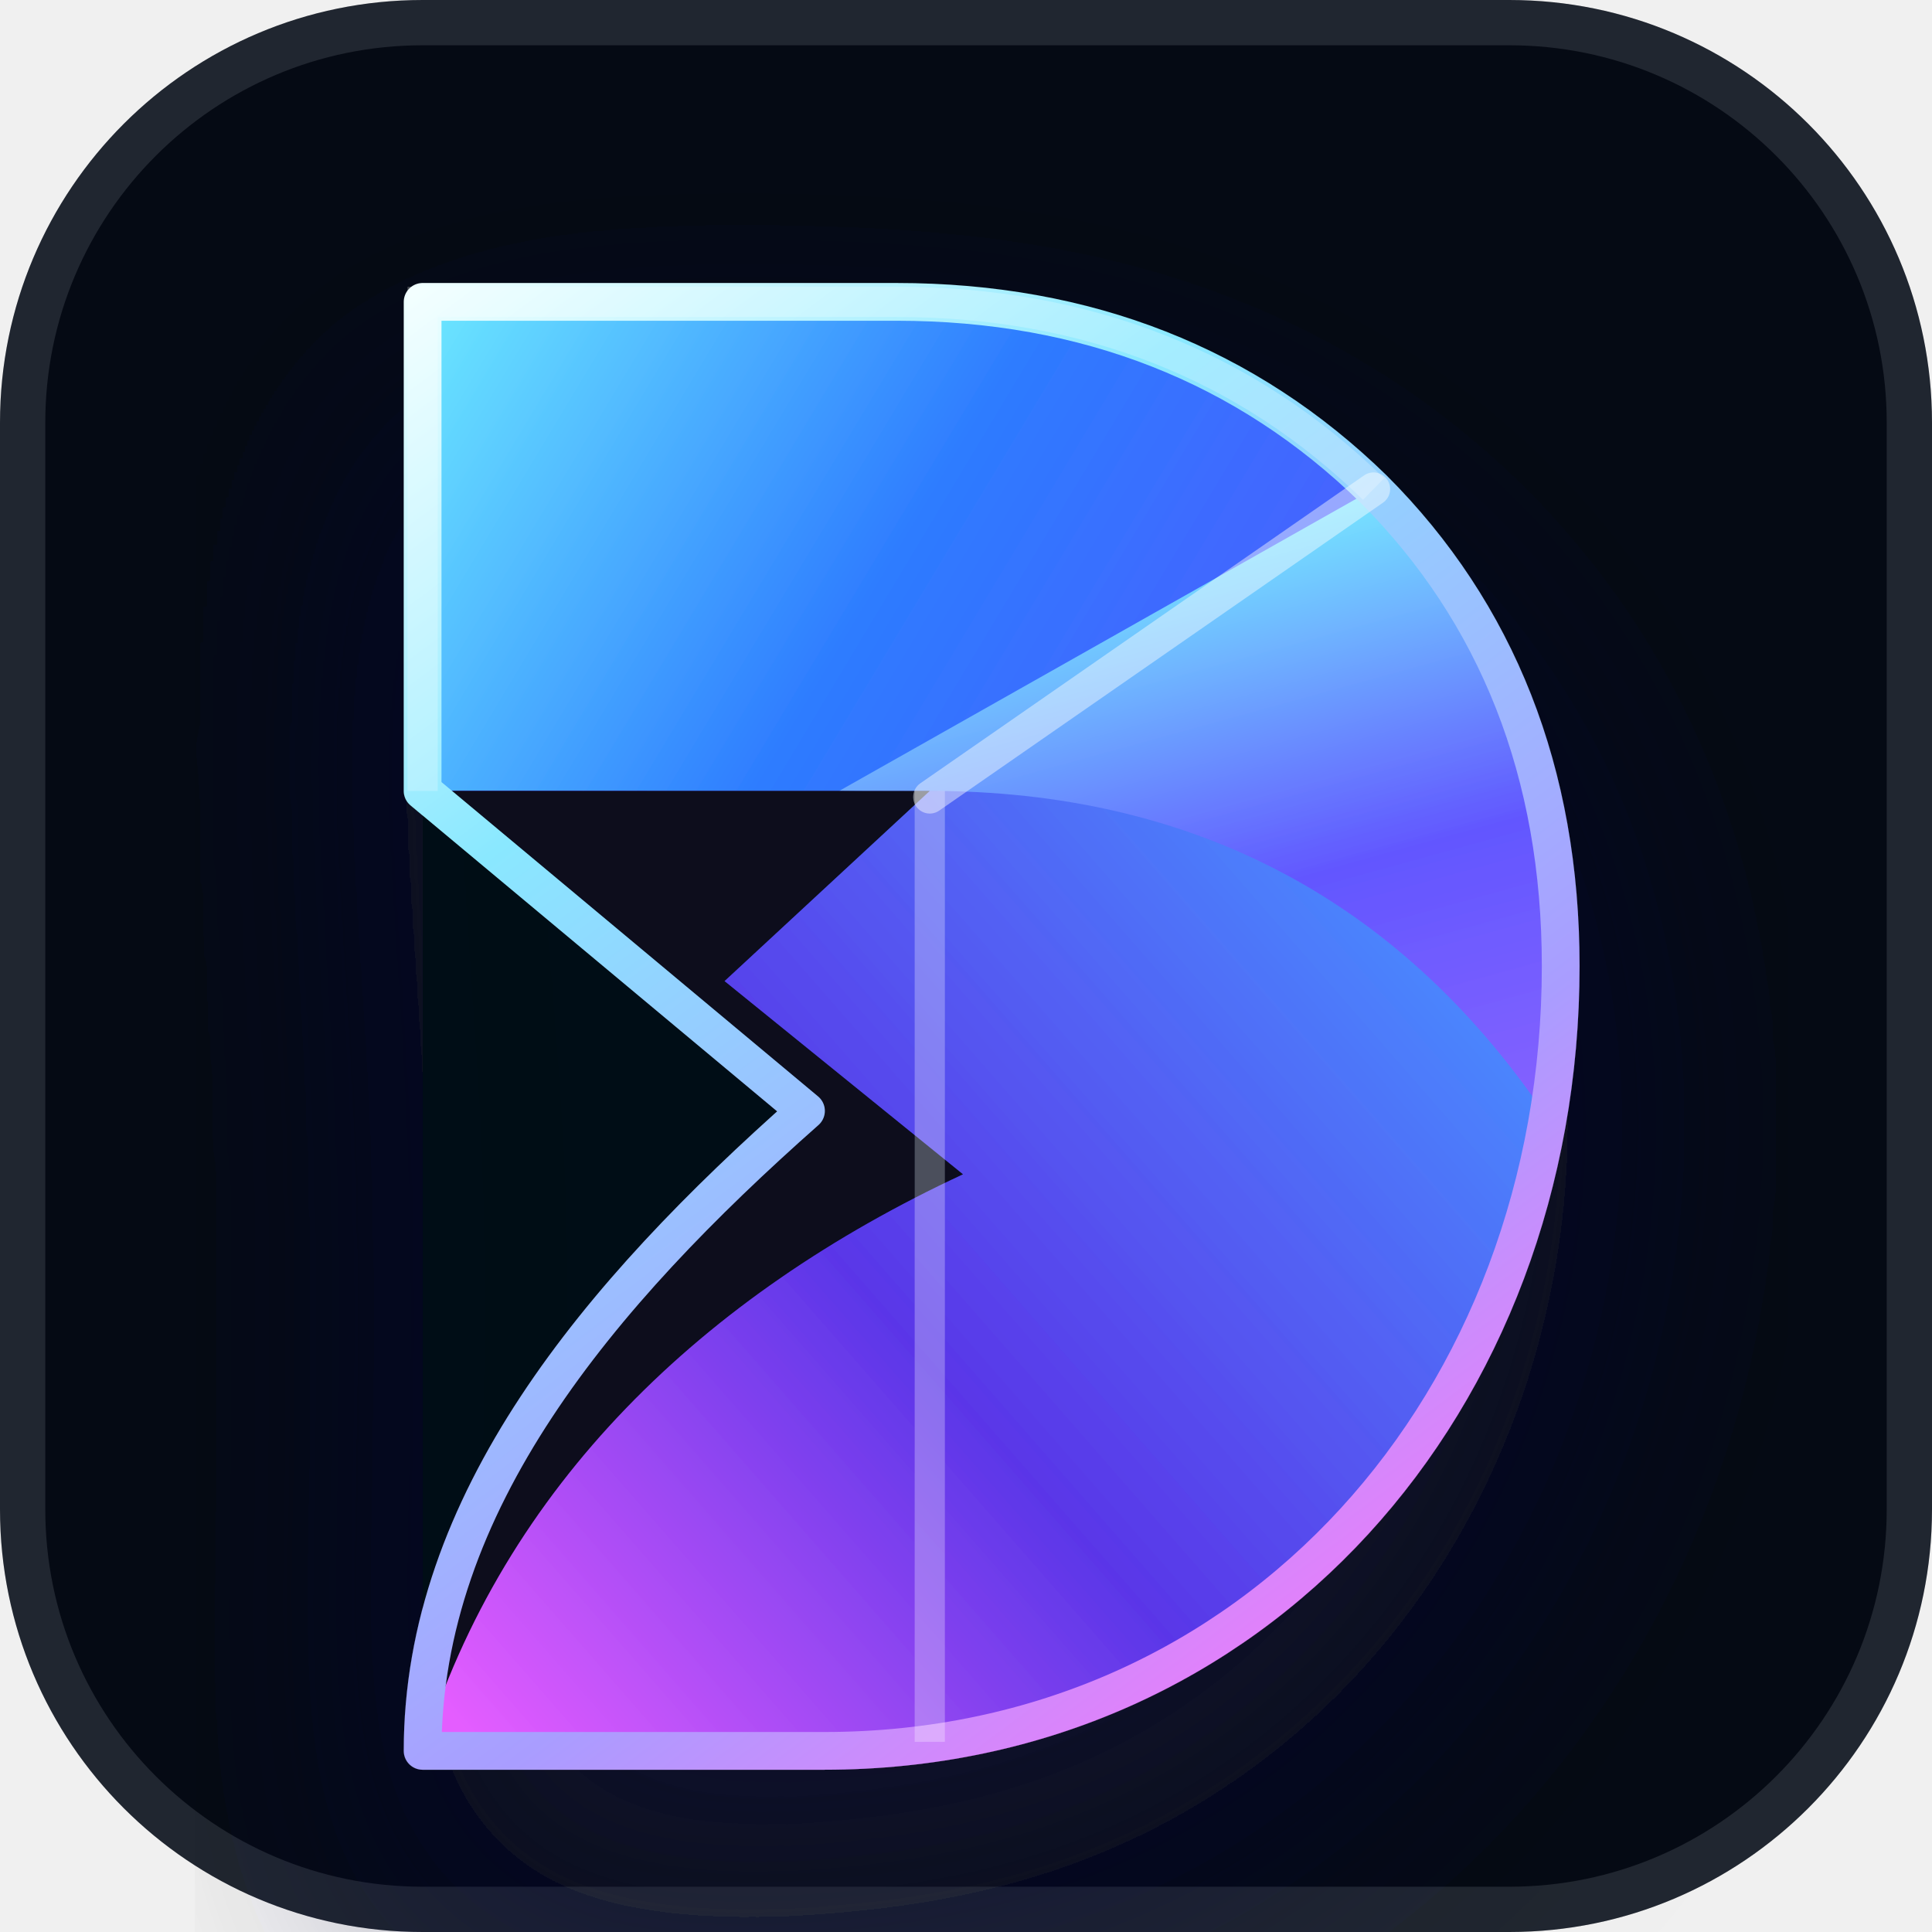
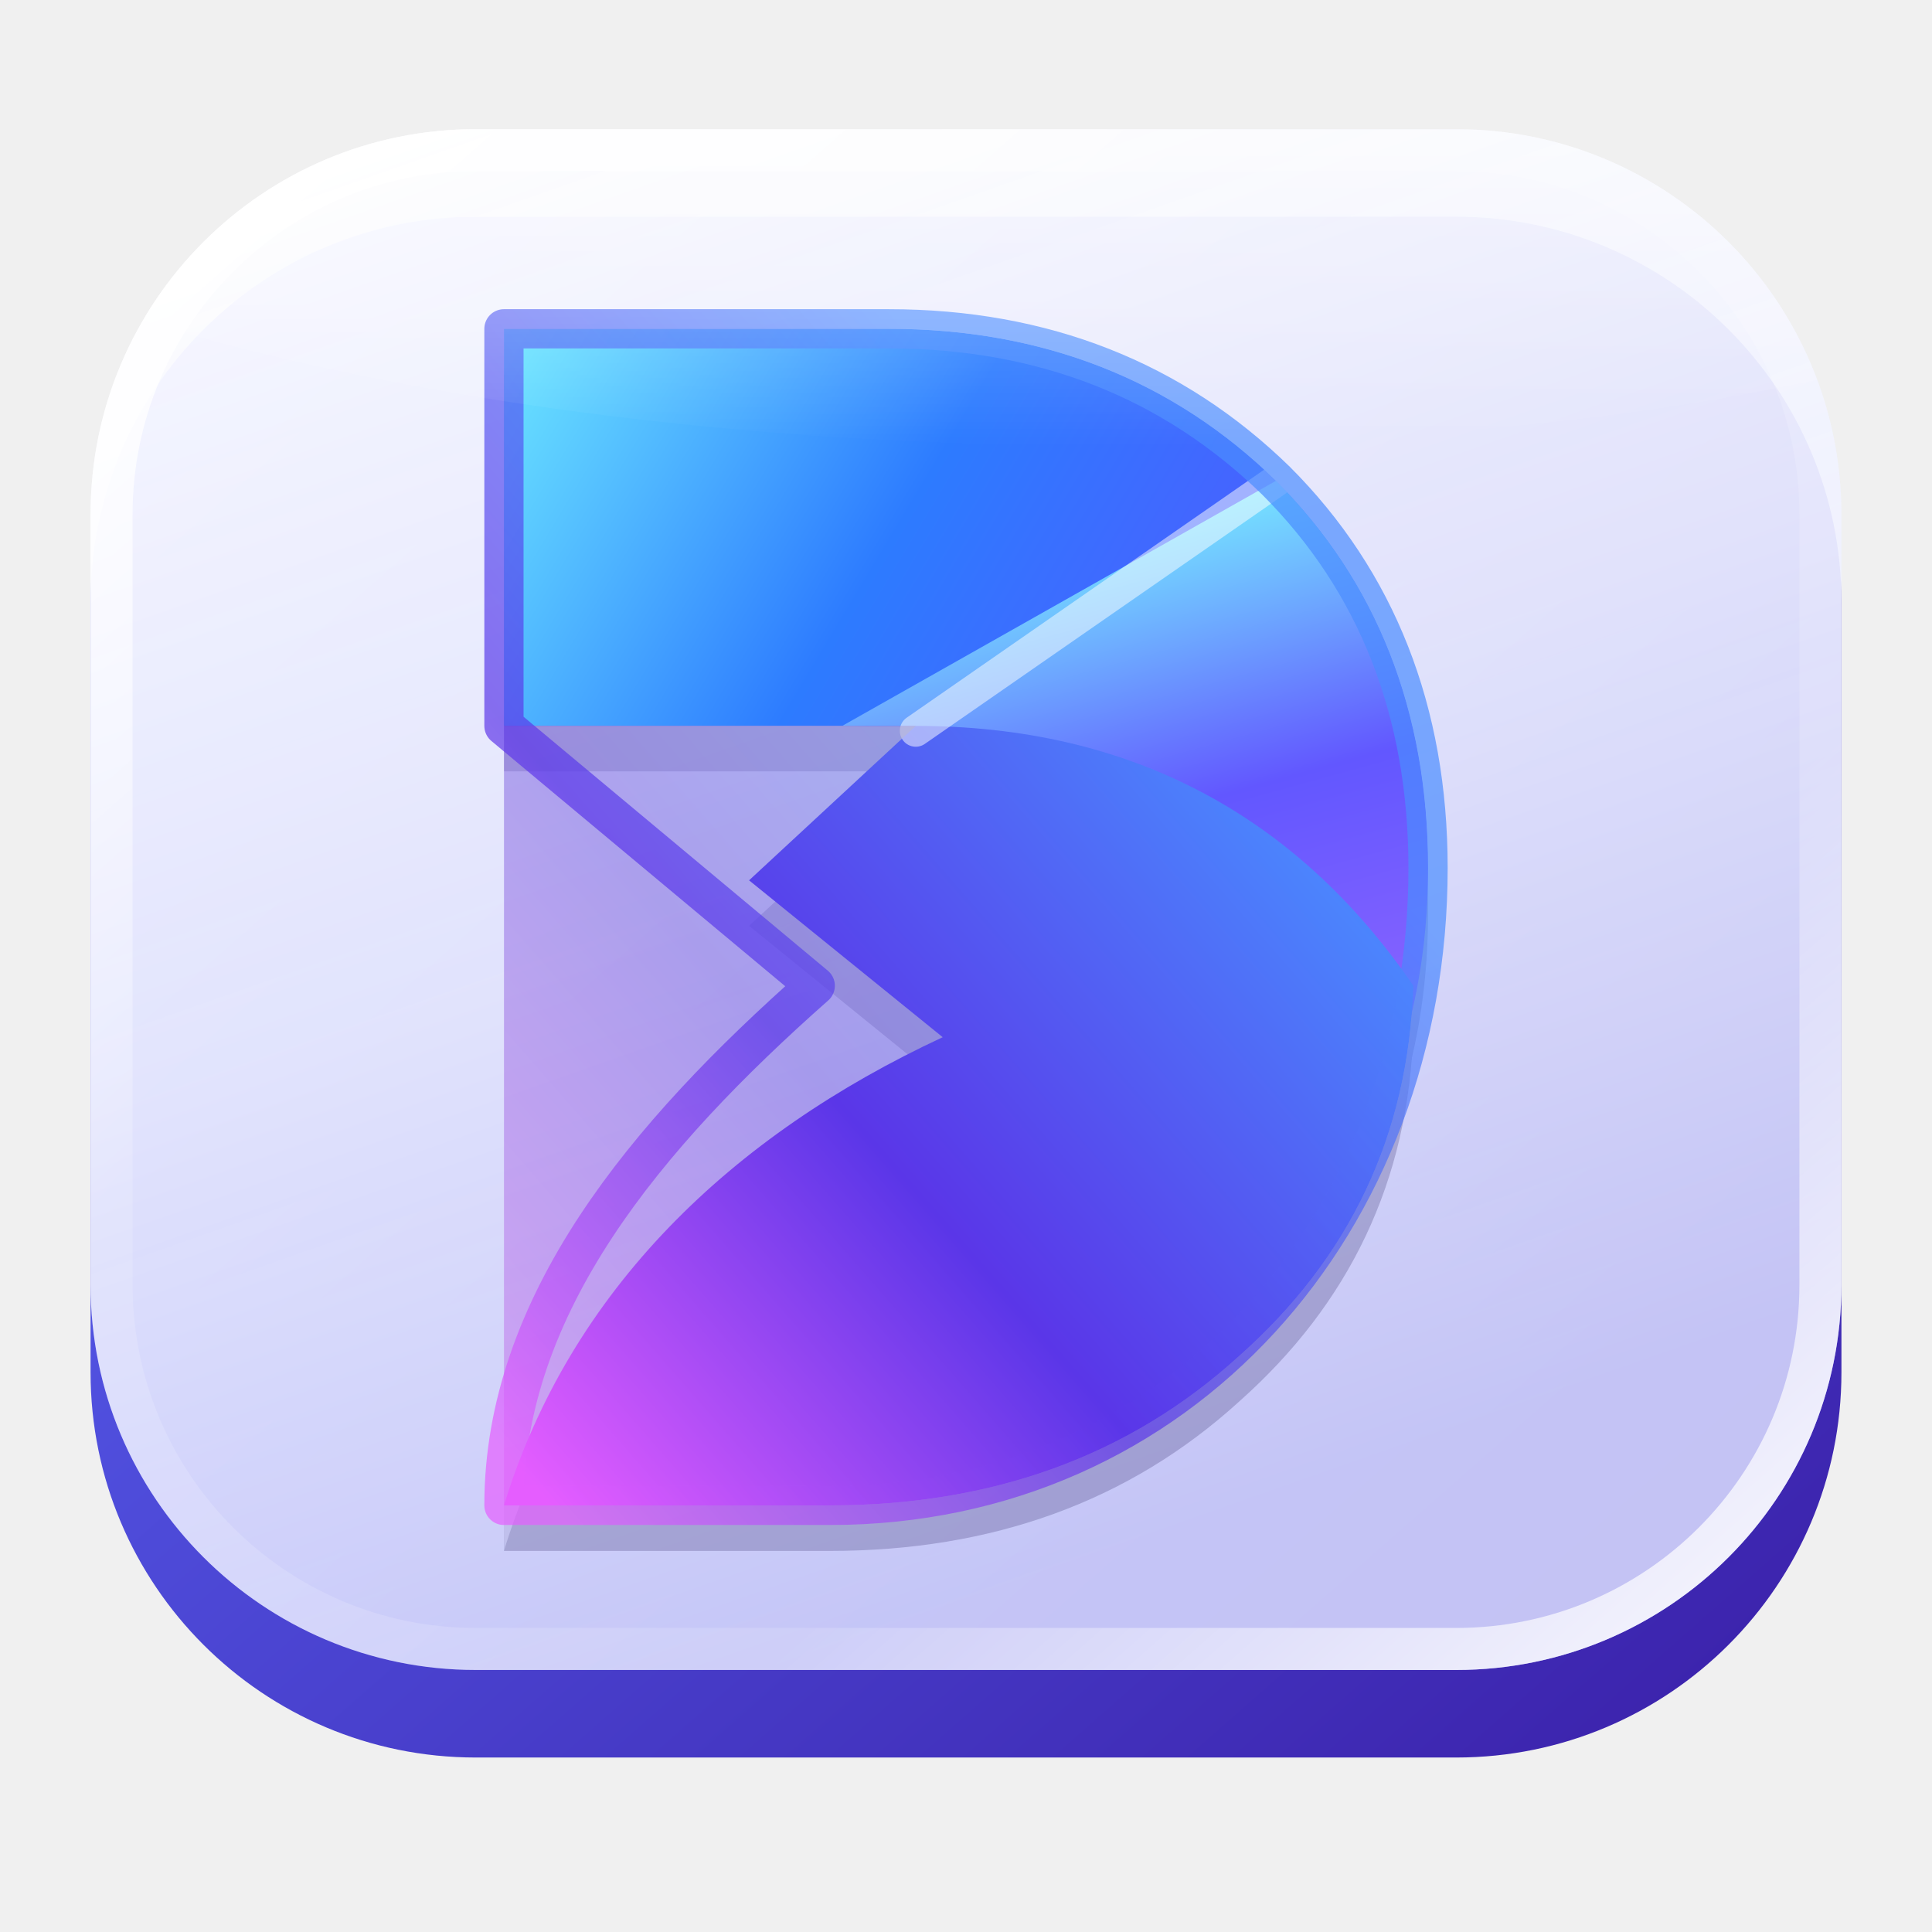
- <svg xmlns="http://www.w3.org/2000/svg" viewBox="0 0 64 64" role="img" aria-labelledby="title desc">
+ <svg xmlns="http://www.w3.org/2000/svg" viewBox="0 0 64 64">
+   <style>.dark{display:none}@media (prefers-color-scheme:dark){.light{display:none}.dark{display:inline}}</style>
  <defs>
-     <linearGradient id="domStudioTop" x1="14" y1="10" x2="49" y2="31" gradientUnits="userSpaceOnUse">
+     <linearGradient id="dsl-t" x1="14" y1="10" x2="49" y2="31" gradientUnits="userSpaceOnUse">
      <stop offset="0" stop-color="#6CE8FF" />
-       <stop offset="0.44" stop-color="#2D7BFF" />
+       <stop offset=".44" stop-color="#2D7BFF" />
      <stop offset="1" stop-color="#5D4DFF" />
    </linearGradient>
-     <linearGradient id="domStudioFold" x1="43" y1="16" x2="51" y2="45" gradientUnits="userSpaceOnUse">
+     <linearGradient id="dsl-f" x1="43" y1="16" x2="51" y2="45" gradientUnits="userSpaceOnUse">
      <stop offset="0" stop-color="#77F0FF" />
-       <stop offset="0.42" stop-color="#6257FF" />
+       <stop offset=".42" stop-color="#6257FF" />
      <stop offset="1" stop-color="#A26BFF" />
    </linearGradient>
-     <linearGradient id="domStudioBase" x1="16" y1="58" x2="48" y2="30" gradientUnits="userSpaceOnUse">
+     <linearGradient id="dsl-b" x1="16" y1="58" x2="48" y2="30" gradientUnits="userSpaceOnUse">
      <stop offset="0" stop-color="#E45DFF" />
-       <stop offset="0.46" stop-color="#5A36E8" />
+       <stop offset=".46" stop-color="#5A36E8" />
      <stop offset="1" stop-color="#4A8CFF" />
    </linearGradient>
-     <linearGradient id="domStudioEdge" x1="16" y1="8" x2="51" y2="55" gradientUnits="userSpaceOnUse">
-       <stop offset="0" stop-color="#EFFFFF" />
-       <stop offset="0.28" stop-color="#8AE8FF" />
-       <stop offset="0.7" stop-color="#A99DFF" />
-       <stop offset="1" stop-color="#FF72F8" />
+     <mask id="dsl-dm" maskUnits="userSpaceOnUse" x="0" y="0" width="64" height="64">
+       <g transform="translate(32 30.5) scale(.7) translate(-32.85 -34)">
+         <path d="M14 10h15.7c6.3 0 11.6 2.1 15.8 6.2 4.1 4.1 6.2 9.4 6.2 15.8 0 3.9-.8 7.6-2.5 10.9C45.7 32.8 38 26.2 27.8 26.2H14z" fill="#fff" />
+         <path d="M14 58h13.3c6.6 0 12.2-2 16.7-6.1 4.5-4 6.9-9 7.1-15.1-4.8-7-11.6-10.6-20.3-10.6H14l12.7 10.6C19.8 42.9 14 48 14 58z" fill="#fff" />
+         <path d="M14 26.2h16.8L24 32.5l7.9 6.4C23.3 42.9 16.7 49.2 14 58z" fill="#555" />
+       </g>
+     </mask>
+     <linearGradient id="dsl-e" x1="0" y1="0" x2="1" y2="1">
+       <stop offset="0" stop-color="#5d6dff" />
+       <stop offset="1" stop-color="#3a1fa8" />
    </linearGradient>
-     <filter id="domStudioGlow" x="-20%" y="-20%" width="140%" height="140%" color-interpolation-filters="sRGB">
-       <feDropShadow dx="0" dy="0" stdDeviation="2.2" flood-color="#5A7CFF" flood-opacity="0.42" />
-       <feDropShadow dx="0" dy="5" stdDeviation="5" flood-color="#140A3F" flood-opacity="0.55" />
-     </filter>
+     <linearGradient id="dsl-face" x1="0" y1="0" x2=".4" y2="1">
+       <stop offset="0" stop-color="#fff" stop-opacity=".97" />
+       <stop offset=".55" stop-color="#eef0ff" stop-opacity=".92" />
+       <stop offset="1" stop-color="#d9dcff" stop-opacity=".86" />
+     </linearGradient>
+     <linearGradient id="dsl-g" x1="0" y1="0" x2="0" y2="1">
+       <stop offset="0" stop-color="#fff" stop-opacity=".85" />
+       <stop offset="1" stop-color="#fff" stop-opacity="0" />
+     </linearGradient>
+     <linearGradient id="dsl-r" x1="0" y1="0" x2="1" y2="1">
+       <stop offset="0" stop-color="#fff" />
+       <stop offset=".35" stop-color="#fff" stop-opacity=".15" />
+       <stop offset=".7" stop-color="#fff" stop-opacity=".15" />
+       <stop offset="1" stop-color="#fff" stop-opacity=".9" />
+     </linearGradient>
+     <radialGradient id="dsl-s" cx=".5" cy=".5" r=".5">
+       <stop offset="0" stop-color="#2a1a80" stop-opacity=".4" />
+       <stop offset="1" stop-color="#2a1a80" stop-opacity="0" />
+     </radialGradient>
+     <clipPath id="dsl-c">
+       <rect x="7" y="8" width="50" height="44" rx="11" />
+     </clipPath>
  </defs>
-   <rect width="64" height="64" rx="14" fill="#050A14" />
-   <rect x="0.75" y="0.75" width="62.5" height="62.5" rx="13.25" fill="none" stroke="#EAF3FF" stroke-opacity="0.12" stroke-width="1.5" />
-   <g filter="url(#domStudioGlow)">
-     <path d="M14 10h15.7c6.3 0 11.6 2.1 15.8 6.2 4.1 4.1 6.2 9.4 6.2 15.8 0 3.9-.8 7.6-2.5 10.9C45.7 32.8 38 26.2 27.8 26.2H14z" fill="url(#domStudioTop)" />
-     <path d="M27.8 26.2c10.2 0 17.9 6.6 21.4 16.7A22.4 22.4 0 0 0 51.7 32c0-6.4-2.1-11.7-6.2-15.8z" fill="url(#domStudioFold)" />
-     <path d="M14 58h13.3c6.6 0 12.2-2 16.7-6.1 4.5-4 6.9-9 7.1-15.1-4.8-7-11.6-10.6-20.3-10.6H14l12.7 10.6C19.8 42.9 14 48 14 58z" fill="url(#domStudioBase)" />
-     <path d="M14 26.2h16.8L24 32.5l7.9 6.4C23.3 42.9 16.7 49.2 14 58z" fill="#050A14" fill-opacity="0.96" />
-     <path d="M14 10h15.7c6.3 0 11.6 2.1 15.8 6.2 4.1 4.1 6.2 9.4 6.2 15.8 0 14.4-10.1 26-24.4 26H14c0-8.2 5.8-15.1 12.7-21.2L14 26.2z" fill="none" stroke="url(#domStudioEdge)" stroke-width="1.25" stroke-linejoin="round" />
-     <path d="M30.8 26.4 45.5 16.2" fill="none" stroke="#FFFFFF" stroke-opacity="0.44" stroke-width="1.1" stroke-linecap="round" />
-     <path d="M30.8 26.2v31.5" fill="none" stroke="#FFFFFF" stroke-opacity="0.28" stroke-width="1" />
-     <path d="M14 26.2V10h15.7c6.3 0 11.6 2.1 15.8 6.2" fill="none" stroke="#FFFFFF" stroke-opacity="0.23" stroke-width="1" />
+   <defs>
+     <linearGradient id="dsd-t" x1="14" y1="10" x2="49" y2="31" gradientUnits="userSpaceOnUse">
+       <stop offset="0" stop-color="#6CE8FF" />
+       <stop offset=".44" stop-color="#2D7BFF" />
+       <stop offset="1" stop-color="#5D4DFF" />
+     </linearGradient>
+     <linearGradient id="dsd-f" x1="43" y1="16" x2="51" y2="45" gradientUnits="userSpaceOnUse">
+       <stop offset="0" stop-color="#77F0FF" />
+       <stop offset=".42" stop-color="#6257FF" />
+       <stop offset="1" stop-color="#A26BFF" />
+     </linearGradient>
+     <linearGradient id="dsd-b" x1="16" y1="58" x2="48" y2="30" gradientUnits="userSpaceOnUse">
+       <stop offset="0" stop-color="#E45DFF" />
+       <stop offset=".46" stop-color="#5A36E8" />
+       <stop offset="1" stop-color="#4A8CFF" />
+     </linearGradient>
+     <mask id="dsd-dm" maskUnits="userSpaceOnUse" x="0" y="0" width="64" height="64">
+       <g transform="translate(32 30.5) scale(.7) translate(-32.85 -34)">
+         <path d="M14 10h15.7c6.3 0 11.6 2.1 15.8 6.2 4.1 4.1 6.2 9.4 6.2 15.8 0 3.9-.8 7.6-2.5 10.9C45.7 32.8 38 26.2 27.8 26.2H14z" fill="#fff" />
+         <path d="M14 58h13.3c6.6 0 12.2-2 16.7-6.1 4.5-4 6.9-9 7.1-15.1-4.8-7-11.6-10.6-20.3-10.6H14l12.7 10.6C19.8 42.9 14 48 14 58z" fill="#fff" />
+         <path d="M14 26.2h16.8L24 32.5l7.9 6.4C23.3 42.9 16.7 49.2 14 58z" fill="#555" />
+       </g>
+     </mask>
+     <linearGradient id="dsd-e" x1="0" y1="0" x2="1" y2="1">
+       <stop offset="0" stop-color="#2a3350" />
+       <stop offset="1" stop-color="#05070f" />
+     </linearGradient>
+     <linearGradient id="dsd-face" x1="0" y1="0" x2=".4" y2="1">
+       <stop offset="0" stop-color="#2a3352" />
+       <stop offset=".5" stop-color="#121a2e" />
+       <stop offset="1" stop-color="#070b16" />
+     </linearGradient>
+     <linearGradient id="dsd-g" x1="0" y1="0" x2="0" y2="1">
+       <stop offset="0" stop-color="#fff" stop-opacity=".85" />
+       <stop offset="1" stop-color="#fff" stop-opacity="0" />
+     </linearGradient>
+     <linearGradient id="dsd-r" x1="0" y1="0" x2="1" y2="1">
+       <stop offset="0" stop-color="#fff" />
+       <stop offset=".35" stop-color="#fff" stop-opacity=".15" />
+       <stop offset=".7" stop-color="#fff" stop-opacity=".15" />
+       <stop offset="1" stop-color="#fff" stop-opacity=".9" />
+     </linearGradient>
+     <radialGradient id="dsd-s" cx=".5" cy=".5" r=".5">
+       <stop offset="0" stop-color="#050a14" stop-opacity=".4" />
+       <stop offset="1" stop-color="#050a14" stop-opacity="0" />
+     </radialGradient>
+     <clipPath id="dsd-c">
+       <rect x="7" y="8" width="50" height="44" rx="11" />
+     </clipPath>
+   </defs>
+   <g class="light">
+     <g transform="translate(32 31.25) scale(1.16) translate(-32 -31.25)">
+       <rect x="7" y="10.5" width="50" height="44" rx="11" fill="url(#dsl-e)" />
+       <rect x="7" y="8" width="50" height="44" rx="11" fill="url(#dsl-face)" />
+       <g clip-path="url(#dsl-c)">
+         <g transform="translate(0 1.3)" mask="url(#dsl-dm)" opacity=".22">
+           <rect width="64" height="64" fill="#1a1050" />
+         </g>
+         <g mask="url(#dsl-dm)">
+           <g transform="translate(32 30.5) scale(.7) translate(-32.85 -34)">
+             <path d="M14 10h15.7c6.3 0 11.6 2.1 15.8 6.2 4.1 4.1 6.2 9.4 6.2 15.8 0 3.9-.8 7.6-2.5 10.9C45.7 32.8 38 26.2 27.8 26.2H14z" fill="url(#dsl-t)" />
+             <path d="M27.8 26.2c10.2 0 17.9 6.6 21.4 16.7A22.4 22.4 0 0 0 51.7 32c0-6.4-2.1-11.7-6.2-15.8z" fill="url(#dsl-f)" />
+             <path d="M14 58h13.3c6.6 0 12.2-2 16.7-6.1 4.5-4 6.9-9 7.1-15.1-4.8-7-11.6-10.6-20.3-10.6H14l12.7 10.6C19.8 42.9 14 48 14 58z" fill="url(#dsl-b)" />
+             <path d="M14 26.2h16.8L24 32.5l7.9 6.4C23.3 42.9 16.7 49.2 14 58z" fill="url(#dsl-b)" />
+             <path d="M30.8 26.4 45.5 16.2" stroke="#fff" stroke-opacity=".5" stroke-width="1.3" stroke-linecap="round" />
+           </g>
+         </g>
+         <path transform="translate(32 30.5) scale(.7) translate(-32.85 -34)" d="M14 10h15.7c6.3 0 11.6 2.1 15.8 6.2 4.1 4.1 6.2 9.4 6.2 15.8 0 14.4-10.1 26-24.4 26H14c0-8.2 5.8-15.1 12.7-21.2L14 26.2z" fill="none" stroke="url(#dsl-b)" stroke-opacity=".7" stroke-width="1.6" stroke-linejoin="round" />
+         <path d="M7 8h50v7C44 18 22 18 7 13z" fill="url(#dsl-g)" opacity=".4" />
+       </g>
+       <rect x="7.6" y="8.6" width="48.8" height="42.8" rx="10.4" fill="none" stroke="url(#dsl-r)" stroke-width="1.2" />
+     </g>
+   </g>
+   <g class="dark">
+     <g transform="translate(32 31.25) scale(1.16) translate(-32 -31.25)">
+       <rect x="7" y="10.5" width="50" height="44" rx="11" fill="url(#dsd-e)" />
+       <rect x="7" y="8" width="50" height="44" rx="11" fill="url(#dsd-face)" />
+       <g clip-path="url(#dsd-c)">
+         <g transform="translate(0 1.3)" mask="url(#dsd-dm)" opacity=".5">
+           <rect width="64" height="64" fill="#000" />
+         </g>
+         <g mask="url(#dsd-dm)">
+           <g transform="translate(32 30.5) scale(.7) translate(-32.85 -34)">
+             <path d="M14 10h15.7c6.3 0 11.6 2.1 15.8 6.2 4.1 4.1 6.2 9.4 6.2 15.8 0 3.9-.8 7.6-2.5 10.9C45.7 32.8 38 26.2 27.8 26.2H14z" fill="url(#dsd-t)" />
+             <path d="M27.8 26.2c10.2 0 17.9 6.6 21.4 16.7A22.4 22.4 0 0 0 51.7 32c0-6.4-2.1-11.7-6.2-15.8z" fill="url(#dsd-f)" />
+             <path d="M14 58h13.3c6.6 0 12.2-2 16.7-6.1 4.5-4 6.9-9 7.1-15.1-4.8-7-11.6-10.6-20.3-10.6H14l12.7 10.6C19.8 42.9 14 48 14 58z" fill="url(#dsd-b)" />
+             <path d="M14 26.2h16.8L24 32.5l7.9 6.4C23.3 42.9 16.7 49.2 14 58z" fill="url(#dsd-b)" />
+             <path d="M30.8 26.4 45.5 16.2" stroke="#fff" stroke-opacity=".5" stroke-width="1.3" stroke-linecap="round" />
+           </g>
+         </g>
+         <path transform="translate(32 30.5) scale(.7) translate(-32.85 -34)" d="M14 10h15.7c6.3 0 11.6 2.1 15.8 6.2 4.1 4.1 6.2 9.4 6.2 15.8 0 14.4-10.1 26-24.4 26H14c0-8.2 5.8-15.1 12.7-21.2L14 26.2z" fill="none" stroke="url(#dsd-b)" stroke-opacity=".7" stroke-width="1.6" stroke-linejoin="round" />
+         <path d="M7 8h50v7C44 18 22 18 7 13z" fill="url(#dsd-g)" opacity=".4" />
+       </g>
+       <rect x="7.6" y="8.6" width="48.8" height="42.8" rx="10.4" fill="none" stroke="url(#dsd-r)" stroke-width="1.2" />
+     </g>
  </g>
</svg>
